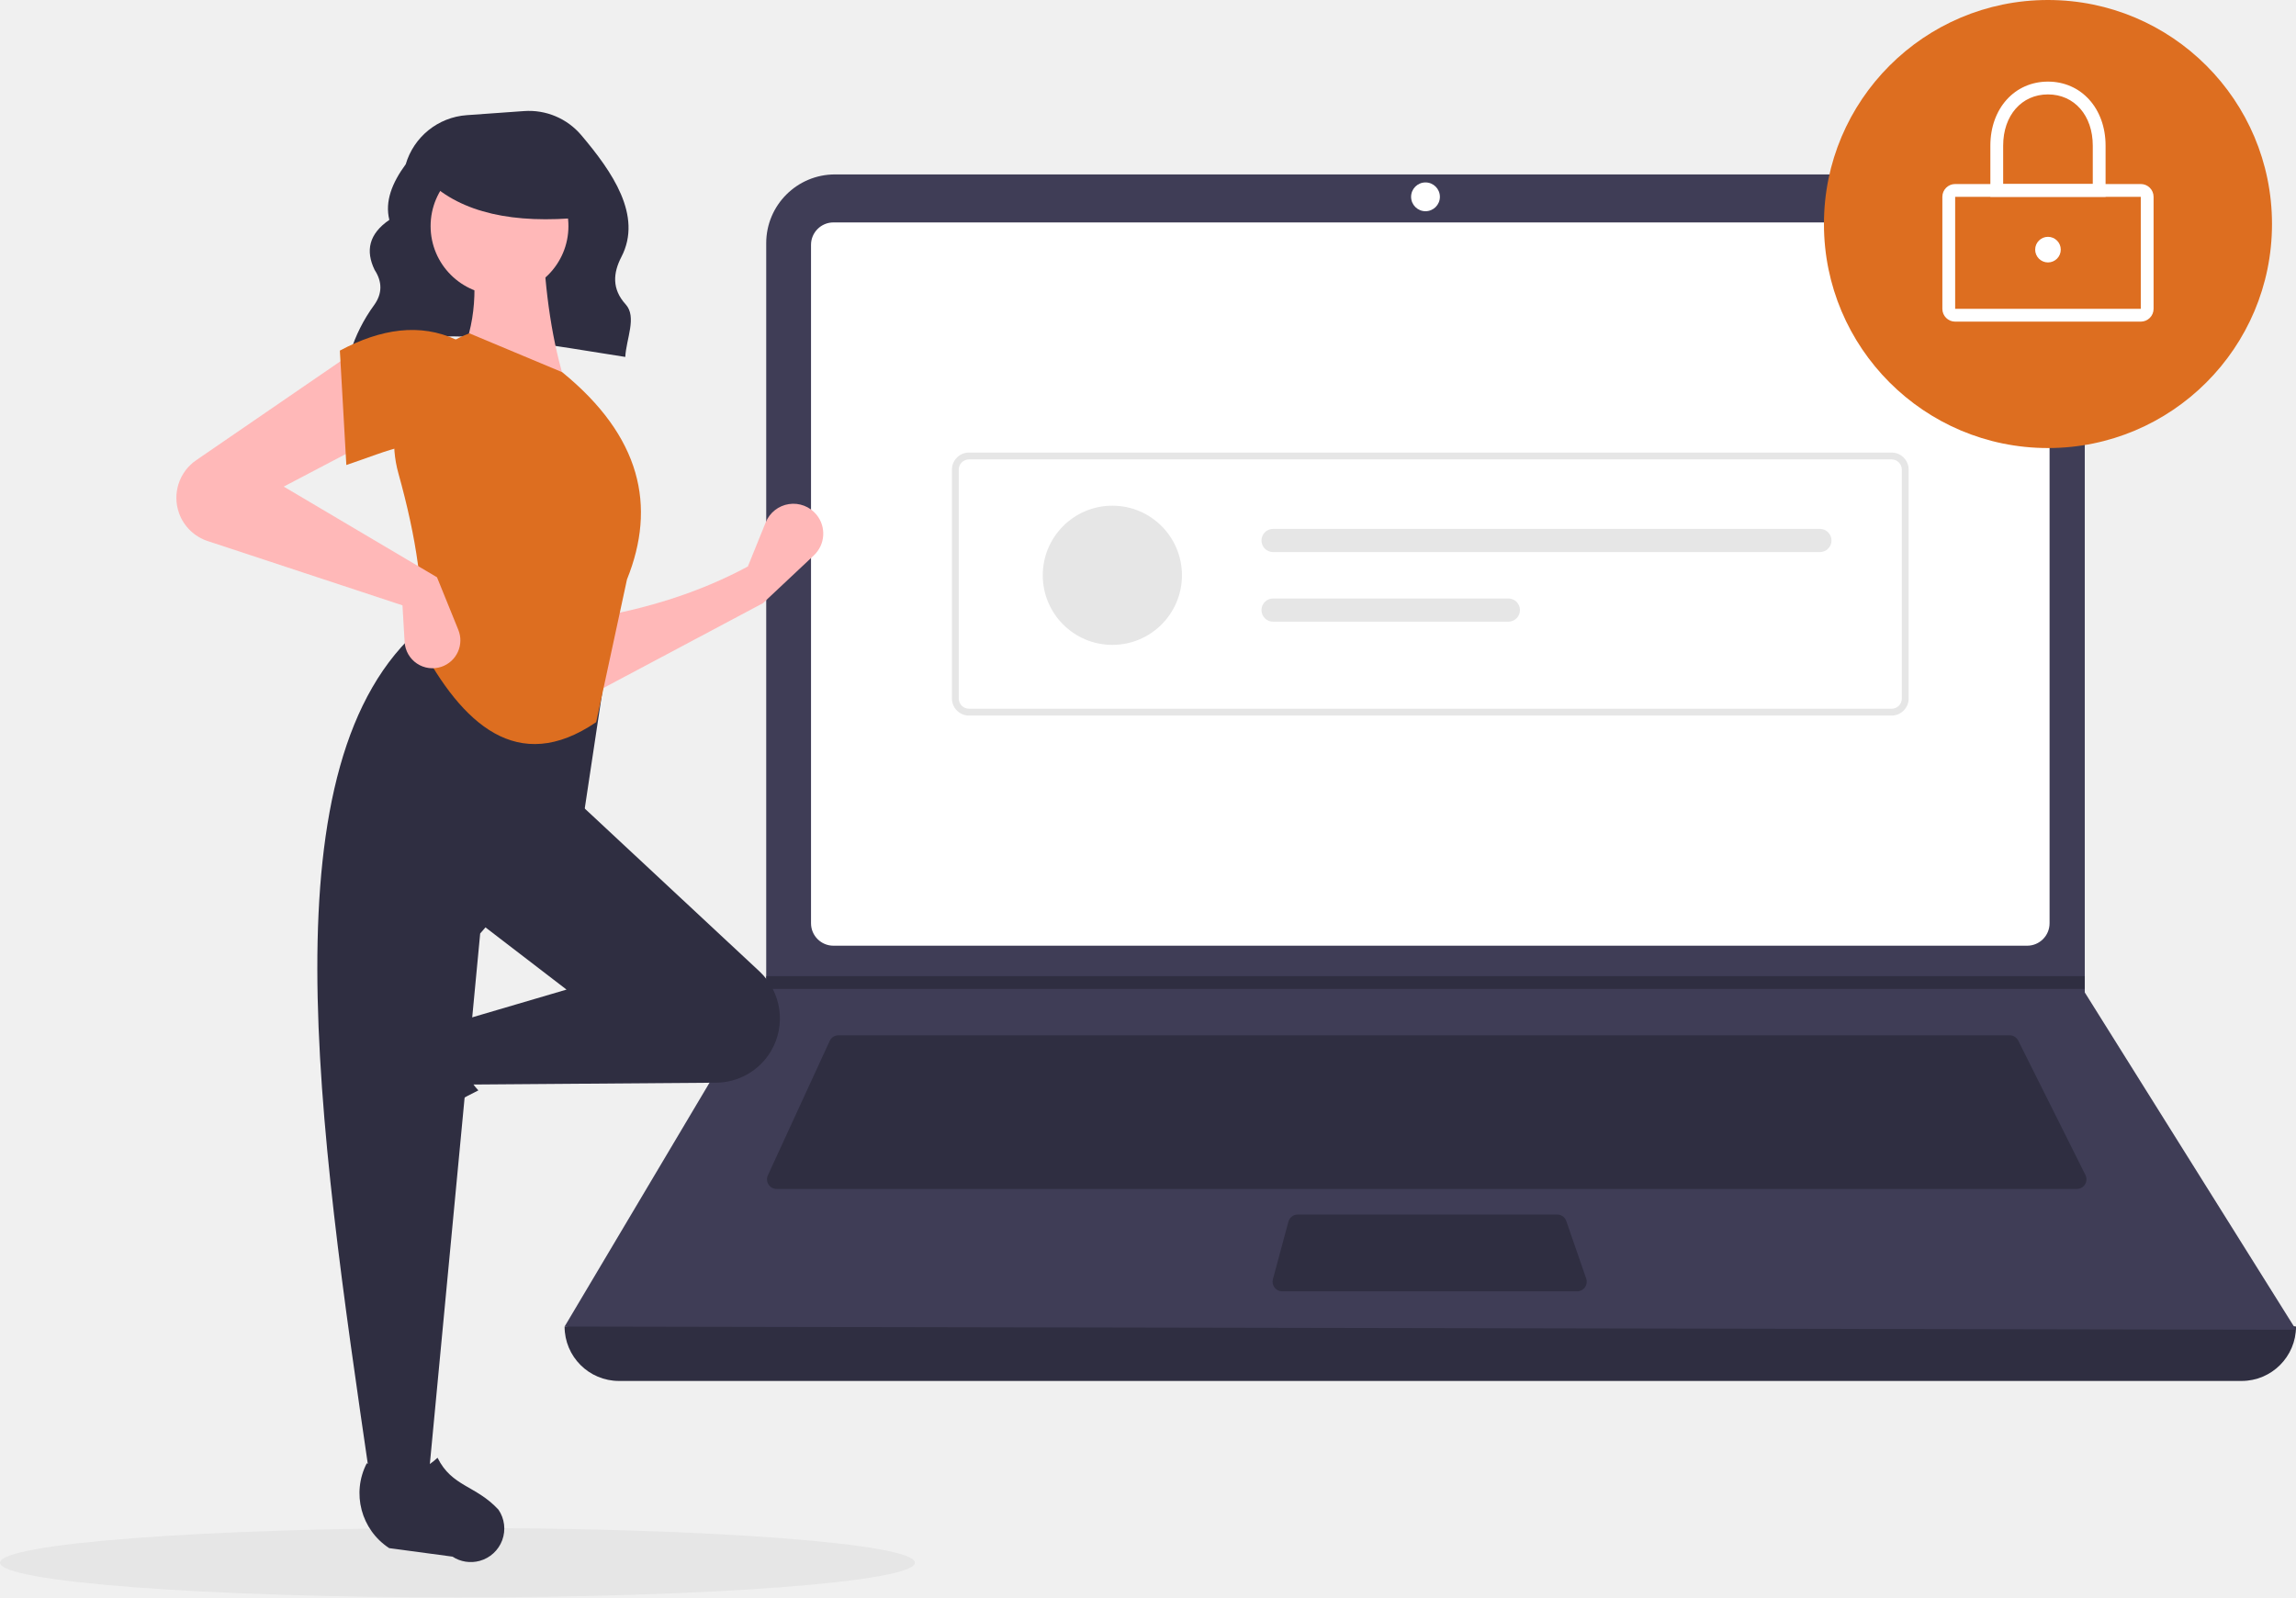
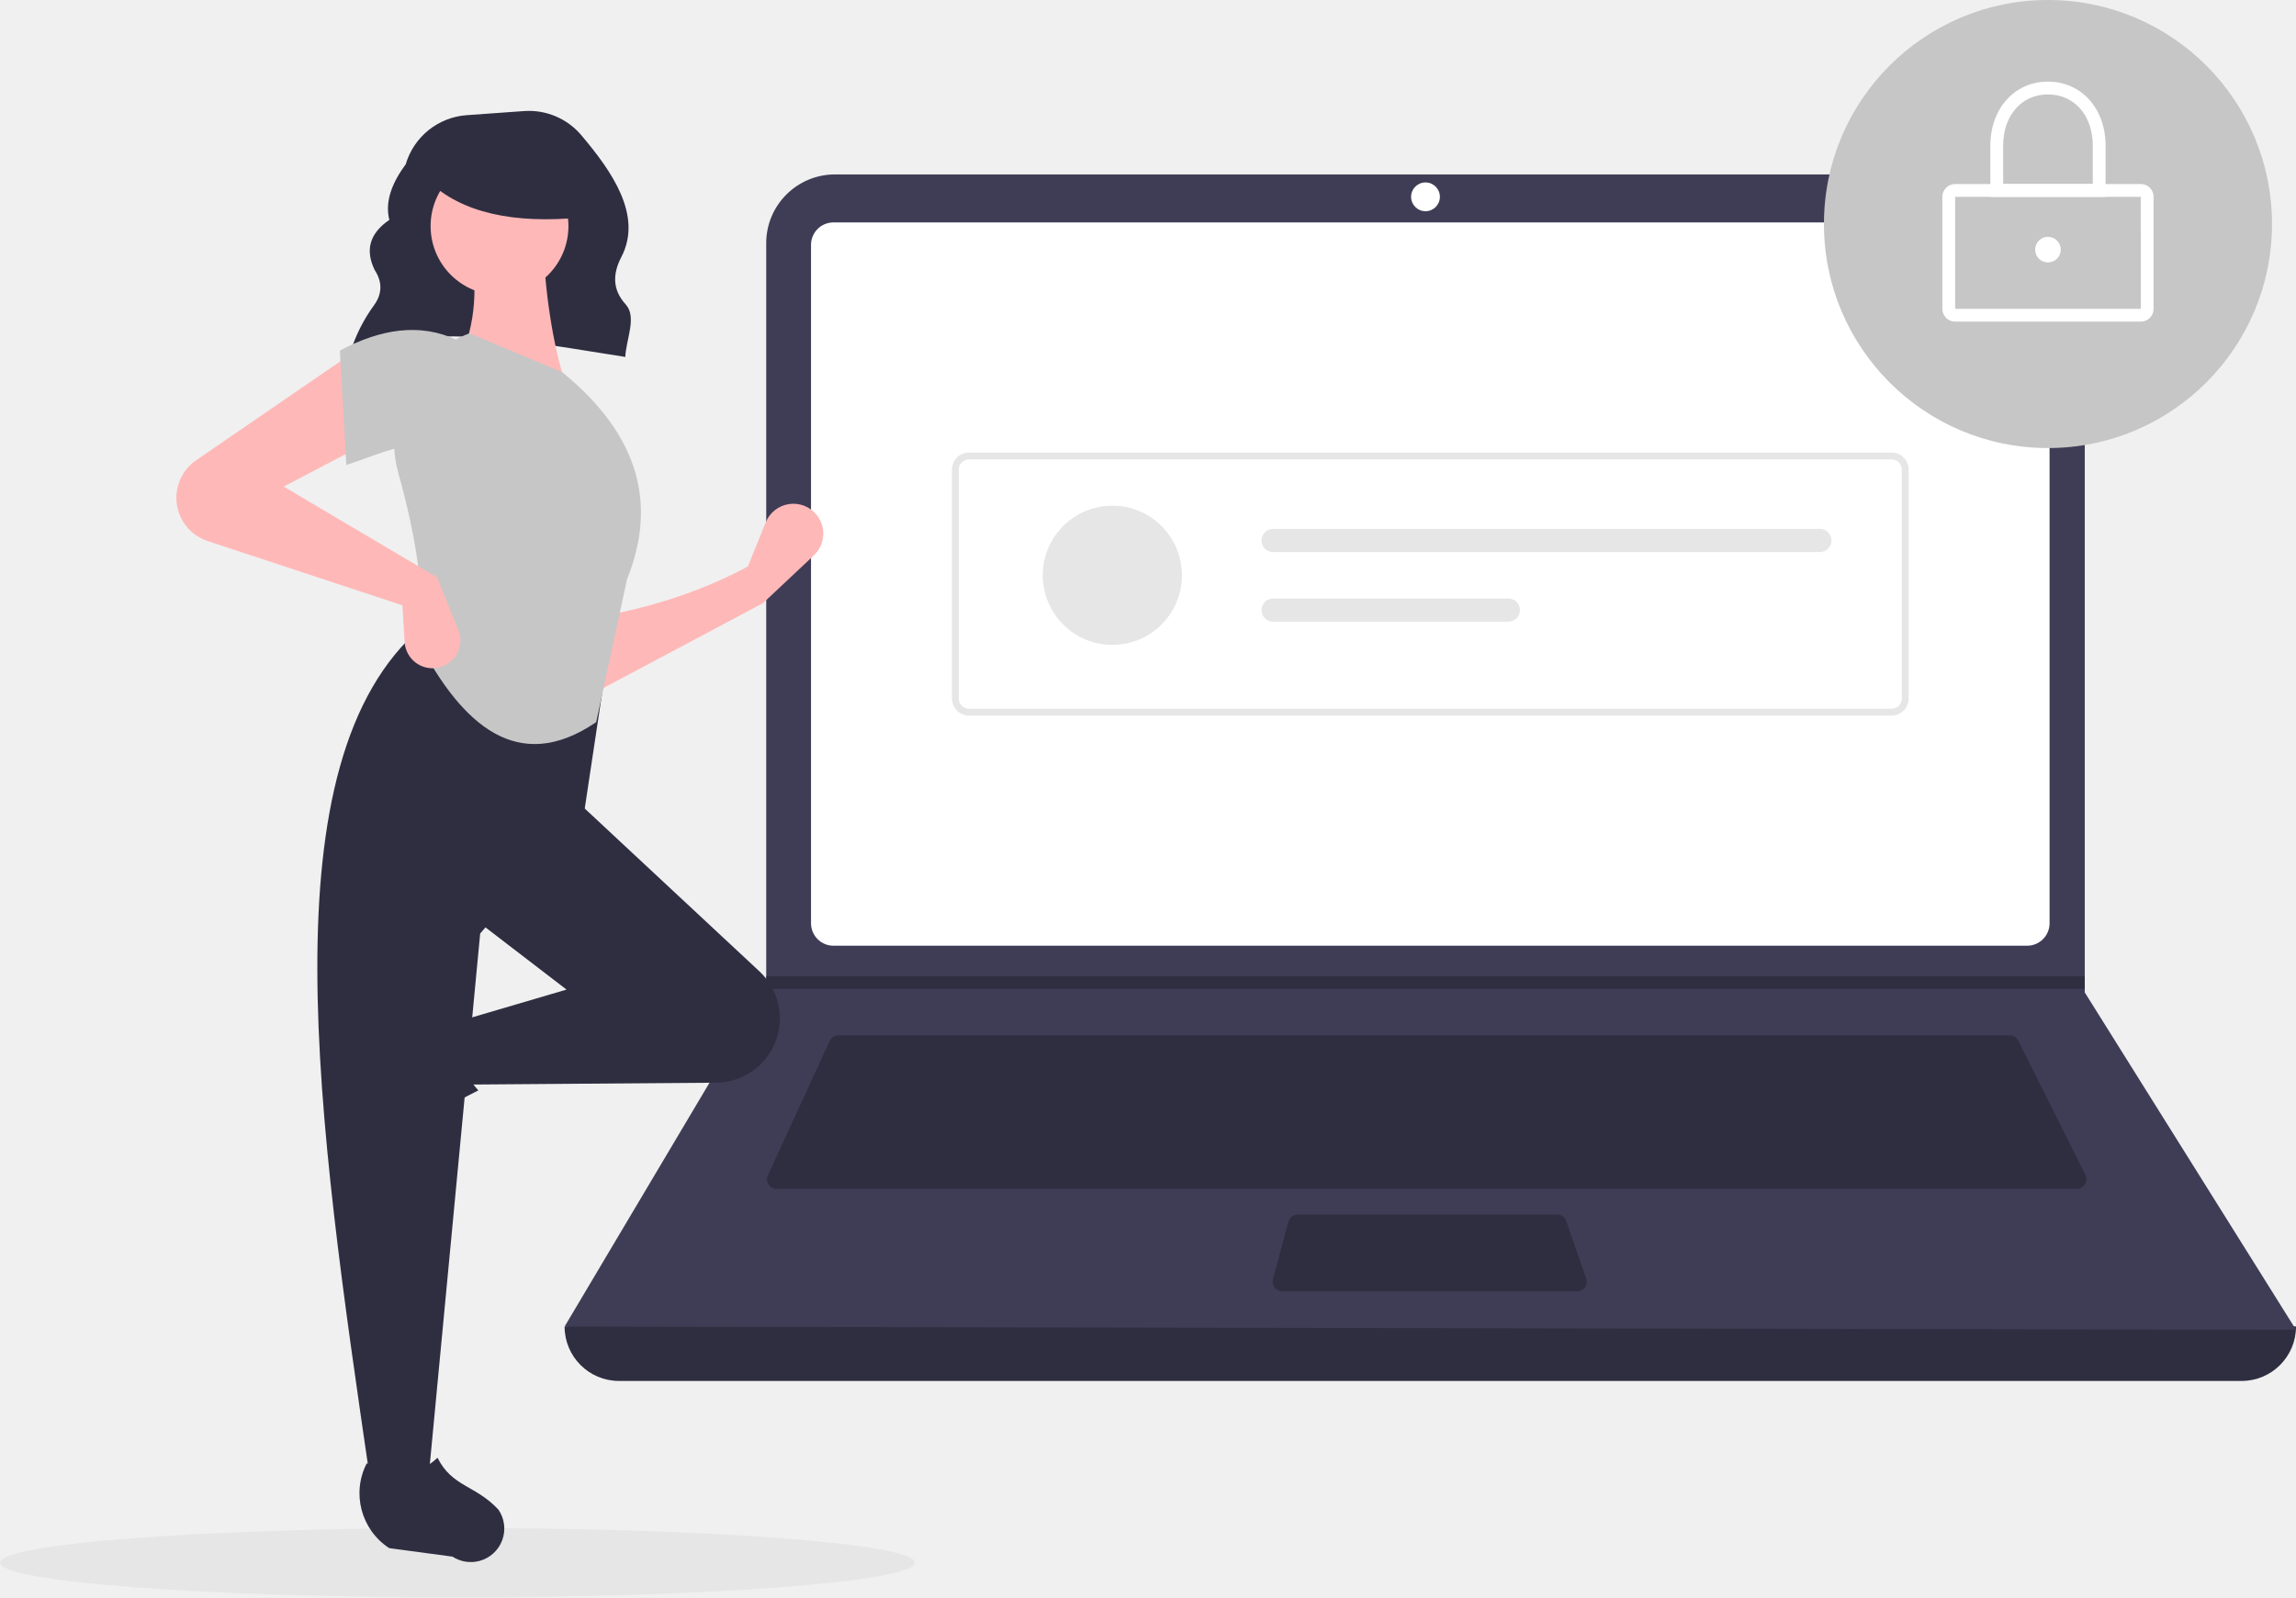
<svg xmlns="http://www.w3.org/2000/svg" data-name="Layer 1" width="793" height="551.732" viewBox="0 0 793 551.732">
  <ellipse cx="158" cy="539.732" rx="158" ry="12" fill="#e6e6e6" />
  <path d="M324.272,296.554c27.497-11.695,61.744-4.285,95.191.858.311-6.228,4.084-13.808.132-18.153-4.801-5.279-4.359-10.825-1.47-16.404,7.388-14.265-3.197-29.444-13.884-42.065a23.669,23.669,0,0,0-19.755-8.292l-19.797,1.414A23.709,23.709,0,0,0,343.635,230.859v0c-4.727,6.429-7.257,12.841-5.664,19.219-7.081,4.839-8.27,10.68-5.089,17.264,2.698,4.146,2.669,8.182-.123,12.106a55.891,55.891,0,0,0-8.31,16.506Z" transform="translate(-203.5 -174.1342)" fill="#2f2e41" />
  <path d="M977.709,651.097H417.291A18.791,18.791,0,0,1,398.5,632.306h0q304.727-35.415,598,0h0A18.791,18.791,0,0,1,977.709,651.097Z" transform="translate(-203.5 -174.1342)" fill="#2f2e41" />
  <path d="M996.5,633.412l-598-1.105,69.306-116.616.332-.553V258.131a23.752,23.752,0,0,1,23.754-23.754H899.792a23.752,23.752,0,0,1,23.754,23.754V516.906Z" transform="translate(-203.5 -174.1342)" fill="#3f3d56" />
  <path d="M491.35,250.957a7.746,7.746,0,0,0-7.738,7.738V493.031a7.747,7.747,0,0,0,7.738,7.738H903.65a7.747,7.747,0,0,0,7.738-7.738V258.694a7.747,7.747,0,0,0-7.738-7.738Z" transform="translate(-203.5 -174.1342)" fill="#fff" />
  <path d="M493.078,531.718a3.325,3.325,0,0,0-3.013,1.93l-21.355,46.425a3.316,3.316,0,0,0,3.012,4.702H920.814a3.316,3.316,0,0,0,2.965-4.799L900.567,533.551a3.299,3.299,0,0,0-2.965-1.833Z" transform="translate(-203.5 -174.1342)" fill="#2f2e41" />
  <circle cx="492.342" cy="67.98" r="4.974" fill="#fff" />
  <path d="M651.7,593.619a3.321,3.321,0,0,0-3.202,2.454l-5.357,19.896a3.316,3.316,0,0,0,3.202,4.179h101.874a3.315,3.315,0,0,0,3.133-4.401l-6.887-19.896a3.318,3.318,0,0,0-3.134-2.231Z" transform="translate(-203.5 -174.1342)" fill="#2f2e41" />
  <polygon points="720.046 337.135 720.046 341.556 264.306 341.556 264.649 341.004 264.649 337.135 720.046 337.135" fill="#2f2e41" />
-   <circle cx="707.335" cy="77.375" r="77.375" fill="#dd6e20" />
+   <circle cx="707.335" cy="77.375" r="77.375" fill="#C6C6C6" />
  <path d="M942.89,285.223H878.779a4.426,4.426,0,0,1-4.421-4.421V242.114a4.426,4.426,0,0,1,4.421-4.421H942.89a4.426,4.426,0,0,1,4.421,4.421v38.688A4.426,4.426,0,0,1,942.89,285.223Zm-64.111-43.109v38.688h64.114L942.89,242.114Z" transform="translate(-203.5 -174.1342)" fill="#fff" />
  <path d="M930.731,242.114h-39.793V224.428c0-12.81,8.368-22.107,19.896-22.107s19.896,9.297,19.896,22.107Zm-35.372-4.421h30.95V224.428c0-10.413-6.363-17.686-15.475-17.686s-15.475,7.273-15.475,17.686Z" transform="translate(-203.5 -174.1342)" fill="#fff" />
  <circle cx="707.335" cy="86.218" r="4.421" fill="#fff" />
  <path d="M856.82,421.284H538.18a5.908,5.908,0,0,1-5.901-5.901V336.342a5.908,5.908,0,0,1,5.901-5.901H856.82a5.908,5.908,0,0,1,5.901,5.901V415.383A5.908,5.908,0,0,1,856.82,421.284Zm-318.64-88.482a3.544,3.544,0,0,0-3.54,3.54V415.383a3.544,3.544,0,0,0,3.54,3.54H856.82a3.544,3.544,0,0,0,3.54-3.54V336.342a3.544,3.544,0,0,0-3.54-3.54Z" transform="translate(-203.5 -174.1342)" fill="#e6e6e6" />
  <circle cx="384.19" cy="198.695" r="24.036" fill="#e6e6e6" />
  <path d="M643.203,356.805a4.006,4.006,0,1,0,0,8.012H832.061a4.006,4.006,0,0,0,0-8.012Z" transform="translate(-203.5 -174.1342)" fill="#e6e6e6" />
  <path d="M643.203,380.842a4.006,4.006,0,1,0,0,8.012H724.469a4.006,4.006,0,1,0,0-8.012Z" transform="translate(-203.5 -174.1342)" fill="#e6e6e6" />
  <path d="M467.022,382.462,408.119,413.778l-.746-26.096c19.226-3.209,37.517-8.797,54.429-17.895l6.16-15.22a10.318,10.318,0,0,1,17.536-2.678l0,0a10.318,10.318,0,0,1-.908,14.069Z" transform="translate(-203.5 -174.1342)" fill="#ffb8b8" />
  <path d="M323.098,563.267v0a11.574,11.574,0,0,1,1.469-9.363l12.939-19.858a22.612,22.612,0,0,1,29.335-7.739h0c-5.438,9.256-4.68,17.377,1.878,24.434a117.631,117.631,0,0,0-27.936,19.045A11.574,11.574,0,0,1,323.098,563.267Z" transform="translate(-203.5 -174.1342)" fill="#2f2e41" />
  <path d="M469.705,537.303l0,0a22.203,22.203,0,0,1-18.871,10.779l-85.96.651-3.728-21.623,38.026-11.184-32.061-24.605L402.154,450.313l63.65,59.324A22.203,22.203,0,0,1,469.705,537.303Z" transform="translate(-203.5 -174.1342)" fill="#2f2e41" />
  <path d="M351.453,685.179H331.321c-18.075-123.898-36.474-248.142,17.895-294.515l64.122,10.439L405.136,455.532l-35.789,41.008Z" transform="translate(-203.5 -174.1342)" fill="#2f2e41" />
  <path d="M369.149,713.246h0a11.574,11.574,0,0,1-9.363-1.469l-21.859-2.938a22.612,22.612,0,0,1-7.741-29.335v0c9.257,5.437,17.377,4.679,24.434-1.879,4.986,10.067,13.201,9.453,21.047,17.935A11.574,11.574,0,0,1,369.149,713.246Z" transform="translate(-203.5 -174.1342)" fill="#2f2e41" />
  <path d="M399.172,307.902l-37.28-8.947c6.192-12.674,6.702-26.776,3.728-41.754l25.351-.746C391.764,275.08,394.167,292.481,399.172,307.902Z" transform="translate(-203.5 -174.1342)" fill="#ffb8b8" />
-   <path d="M409.418,423.552c-27.139,18.493-46.314.633-60.947-26.923,2.033-16.862-1.259-37.041-7.357-58.966a40.138,40.138,0,0,1,24.506-48.401h0l32.061,13.421c27.224,22.19,32.582,46.227,22.368,71.578Z" transform="translate(-203.5 -174.1342)" fill="#dd6e20" />
+   <path d="M409.418,423.552c-27.139,18.493-46.314.633-60.947-26.923,2.033-16.862-1.259-37.041-7.357-58.966a40.138,40.138,0,0,1,24.506-48.401h0l32.061,13.421c27.224,22.19,32.582,46.227,22.368,71.578Z" transform="translate(-203.5 -174.1342)" fill="#C6C6C6" />
  <path d="M331.321,326.542,301.497,342.2l52.938,31.316,7.366,18.17a9.637,9.637,0,0,1-5.789,12.731h0a9.637,9.637,0,0,1-12.762-8.544l-.745-12.663-67.284-22.204a15.733,15.733,0,0,1-9.873-9.611v0a15.733,15.733,0,0,1,5.903-18.303l54.105-37.118Z" transform="translate(-203.5 -174.1342)" fill="#ffb8b8" />
-   <path d="M361.146,329.524c-12.439-5.451-23.749.47-38.026,5.219l-2.237-39.517c14.176-7.556,27.692-9.593,40.263-3.728Z" transform="translate(-203.5 -174.1342)" fill="#dd6e20" />
+   <path d="M361.146,329.524c-12.439-5.451-23.749.47-38.026,5.219l-2.237-39.517c14.176-7.556,27.692-9.593,40.263-3.728Z" transform="translate(-203.5 -174.1342)" fill="#C6C6C6" />
  <circle cx="172.525" cy="78.093" r="23.802" fill="#ffb8b8" />
  <path d="M404.5,249.224c-23.566,2.308-41.523-1.546-53-12.52v-8.838h51Z" transform="translate(-203.5 -174.1342)" fill="#2f2e41" />
</svg>
